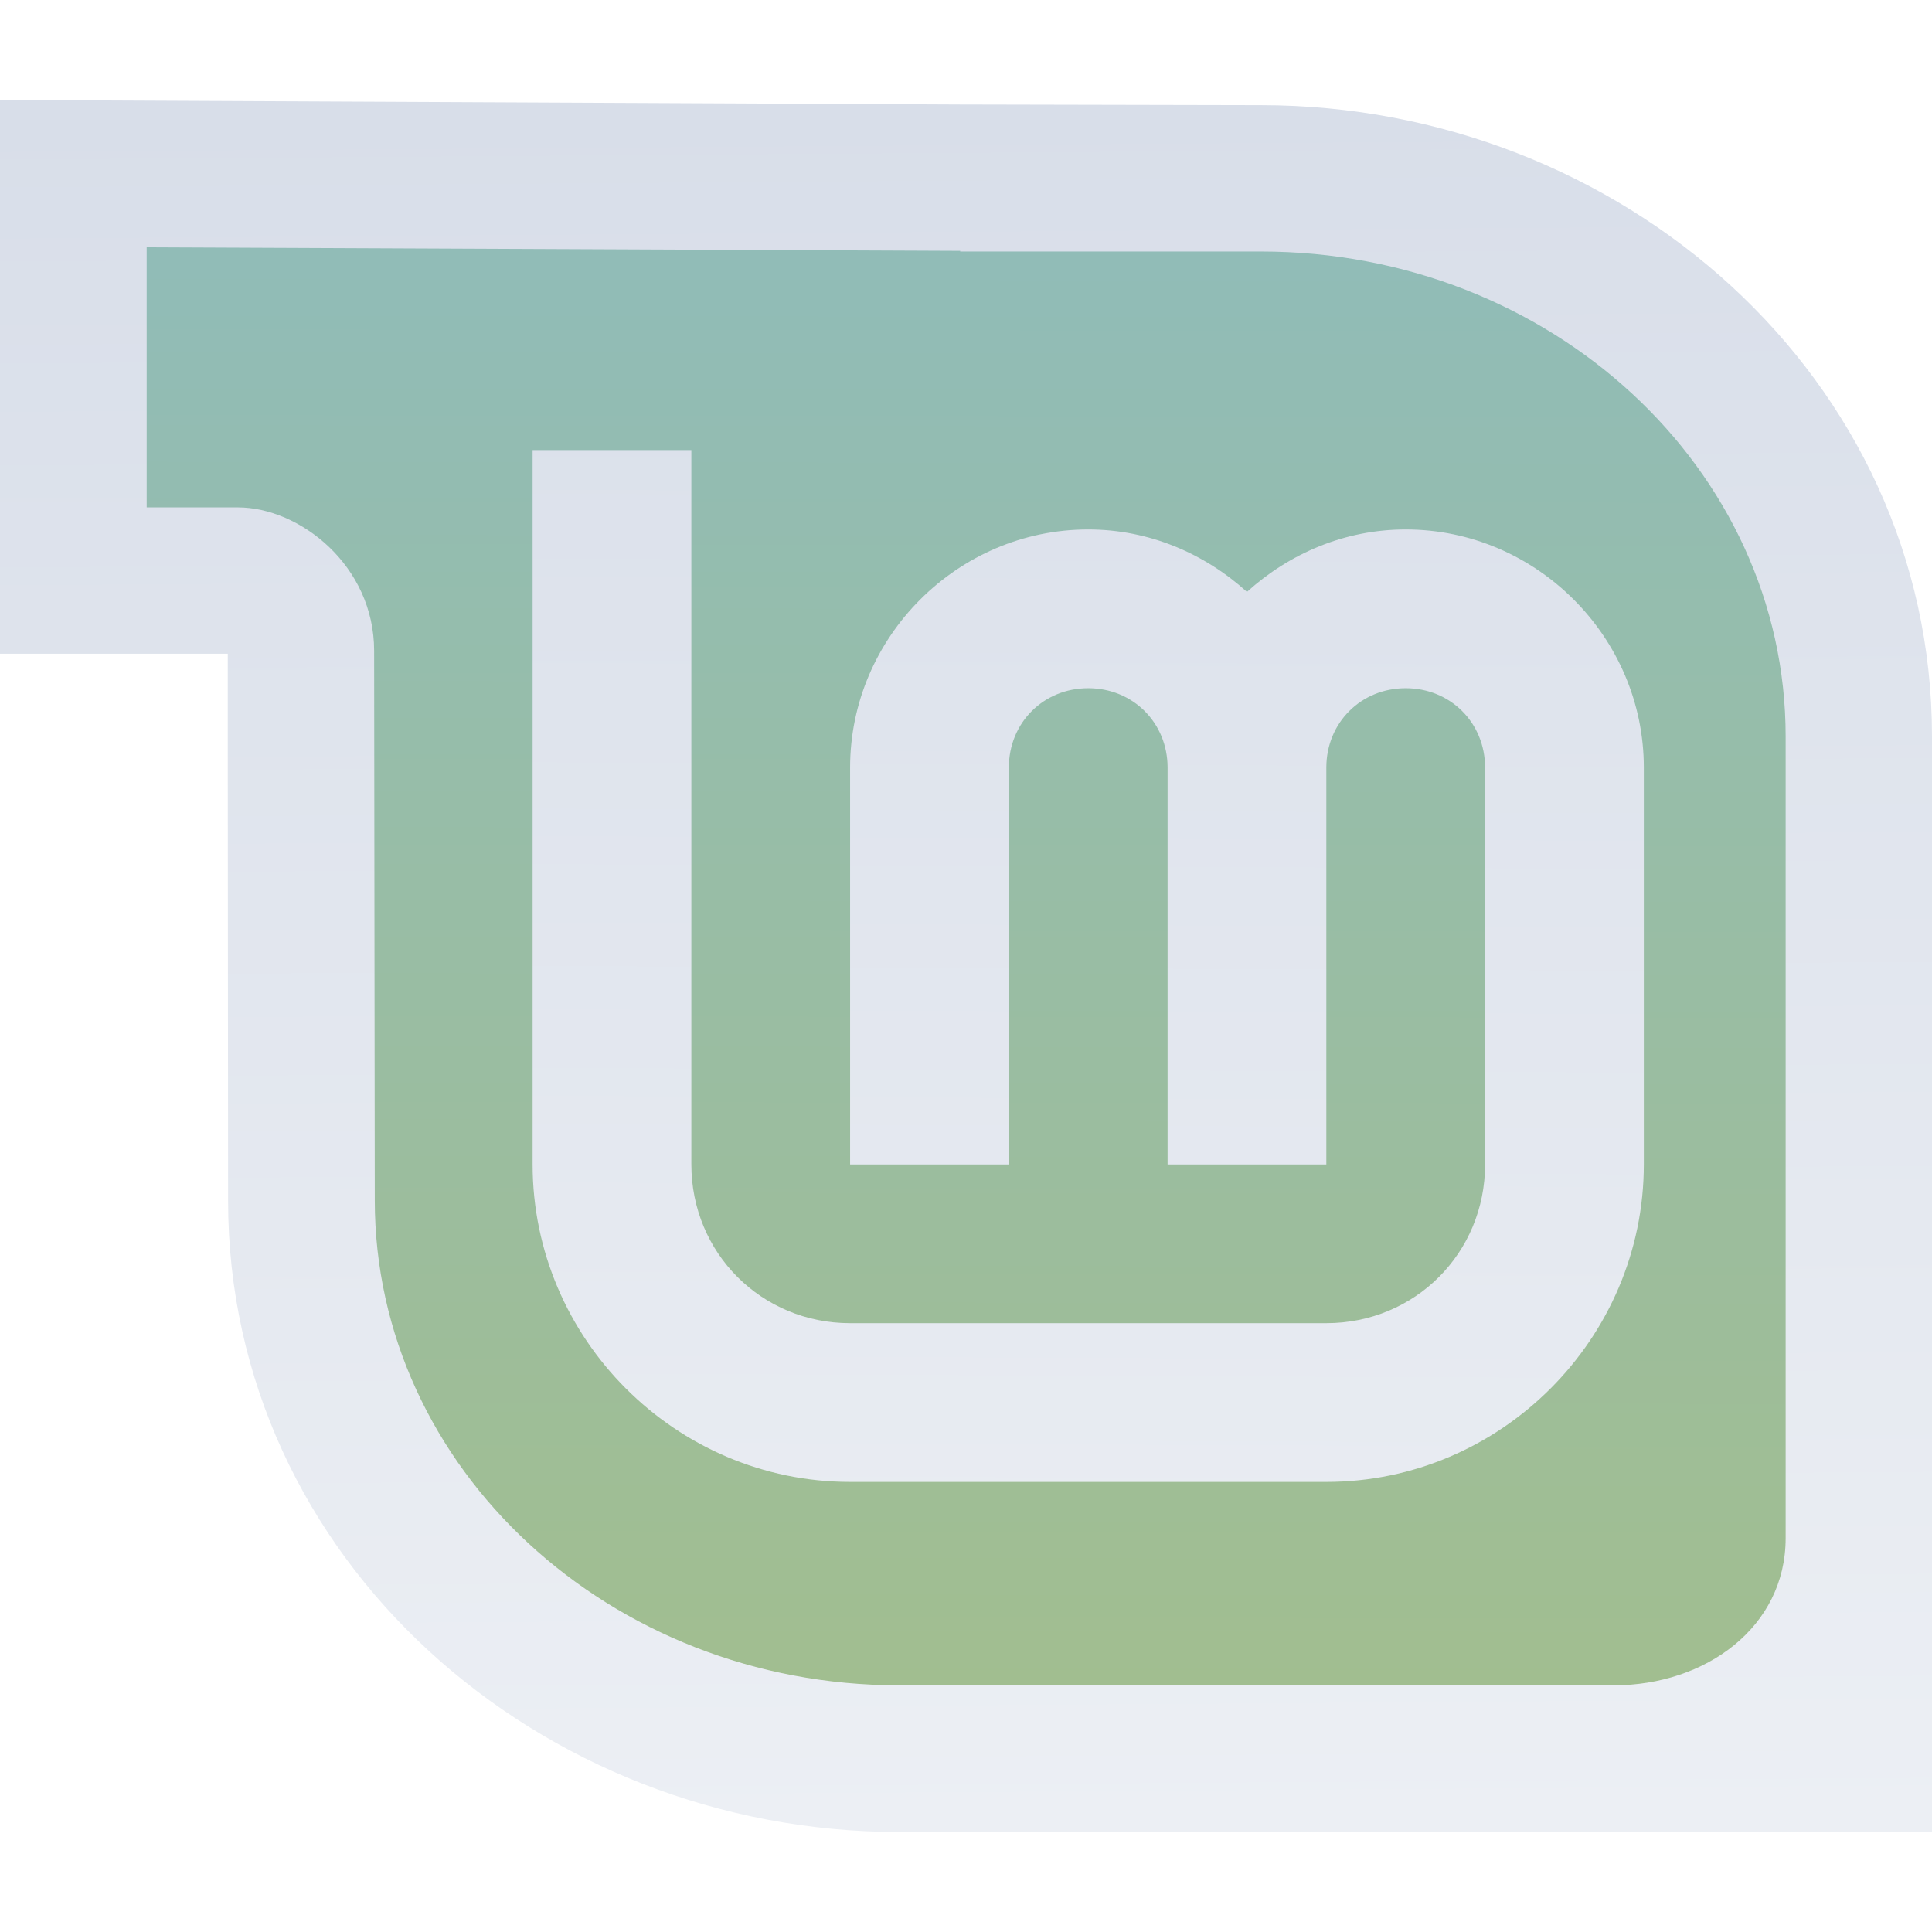
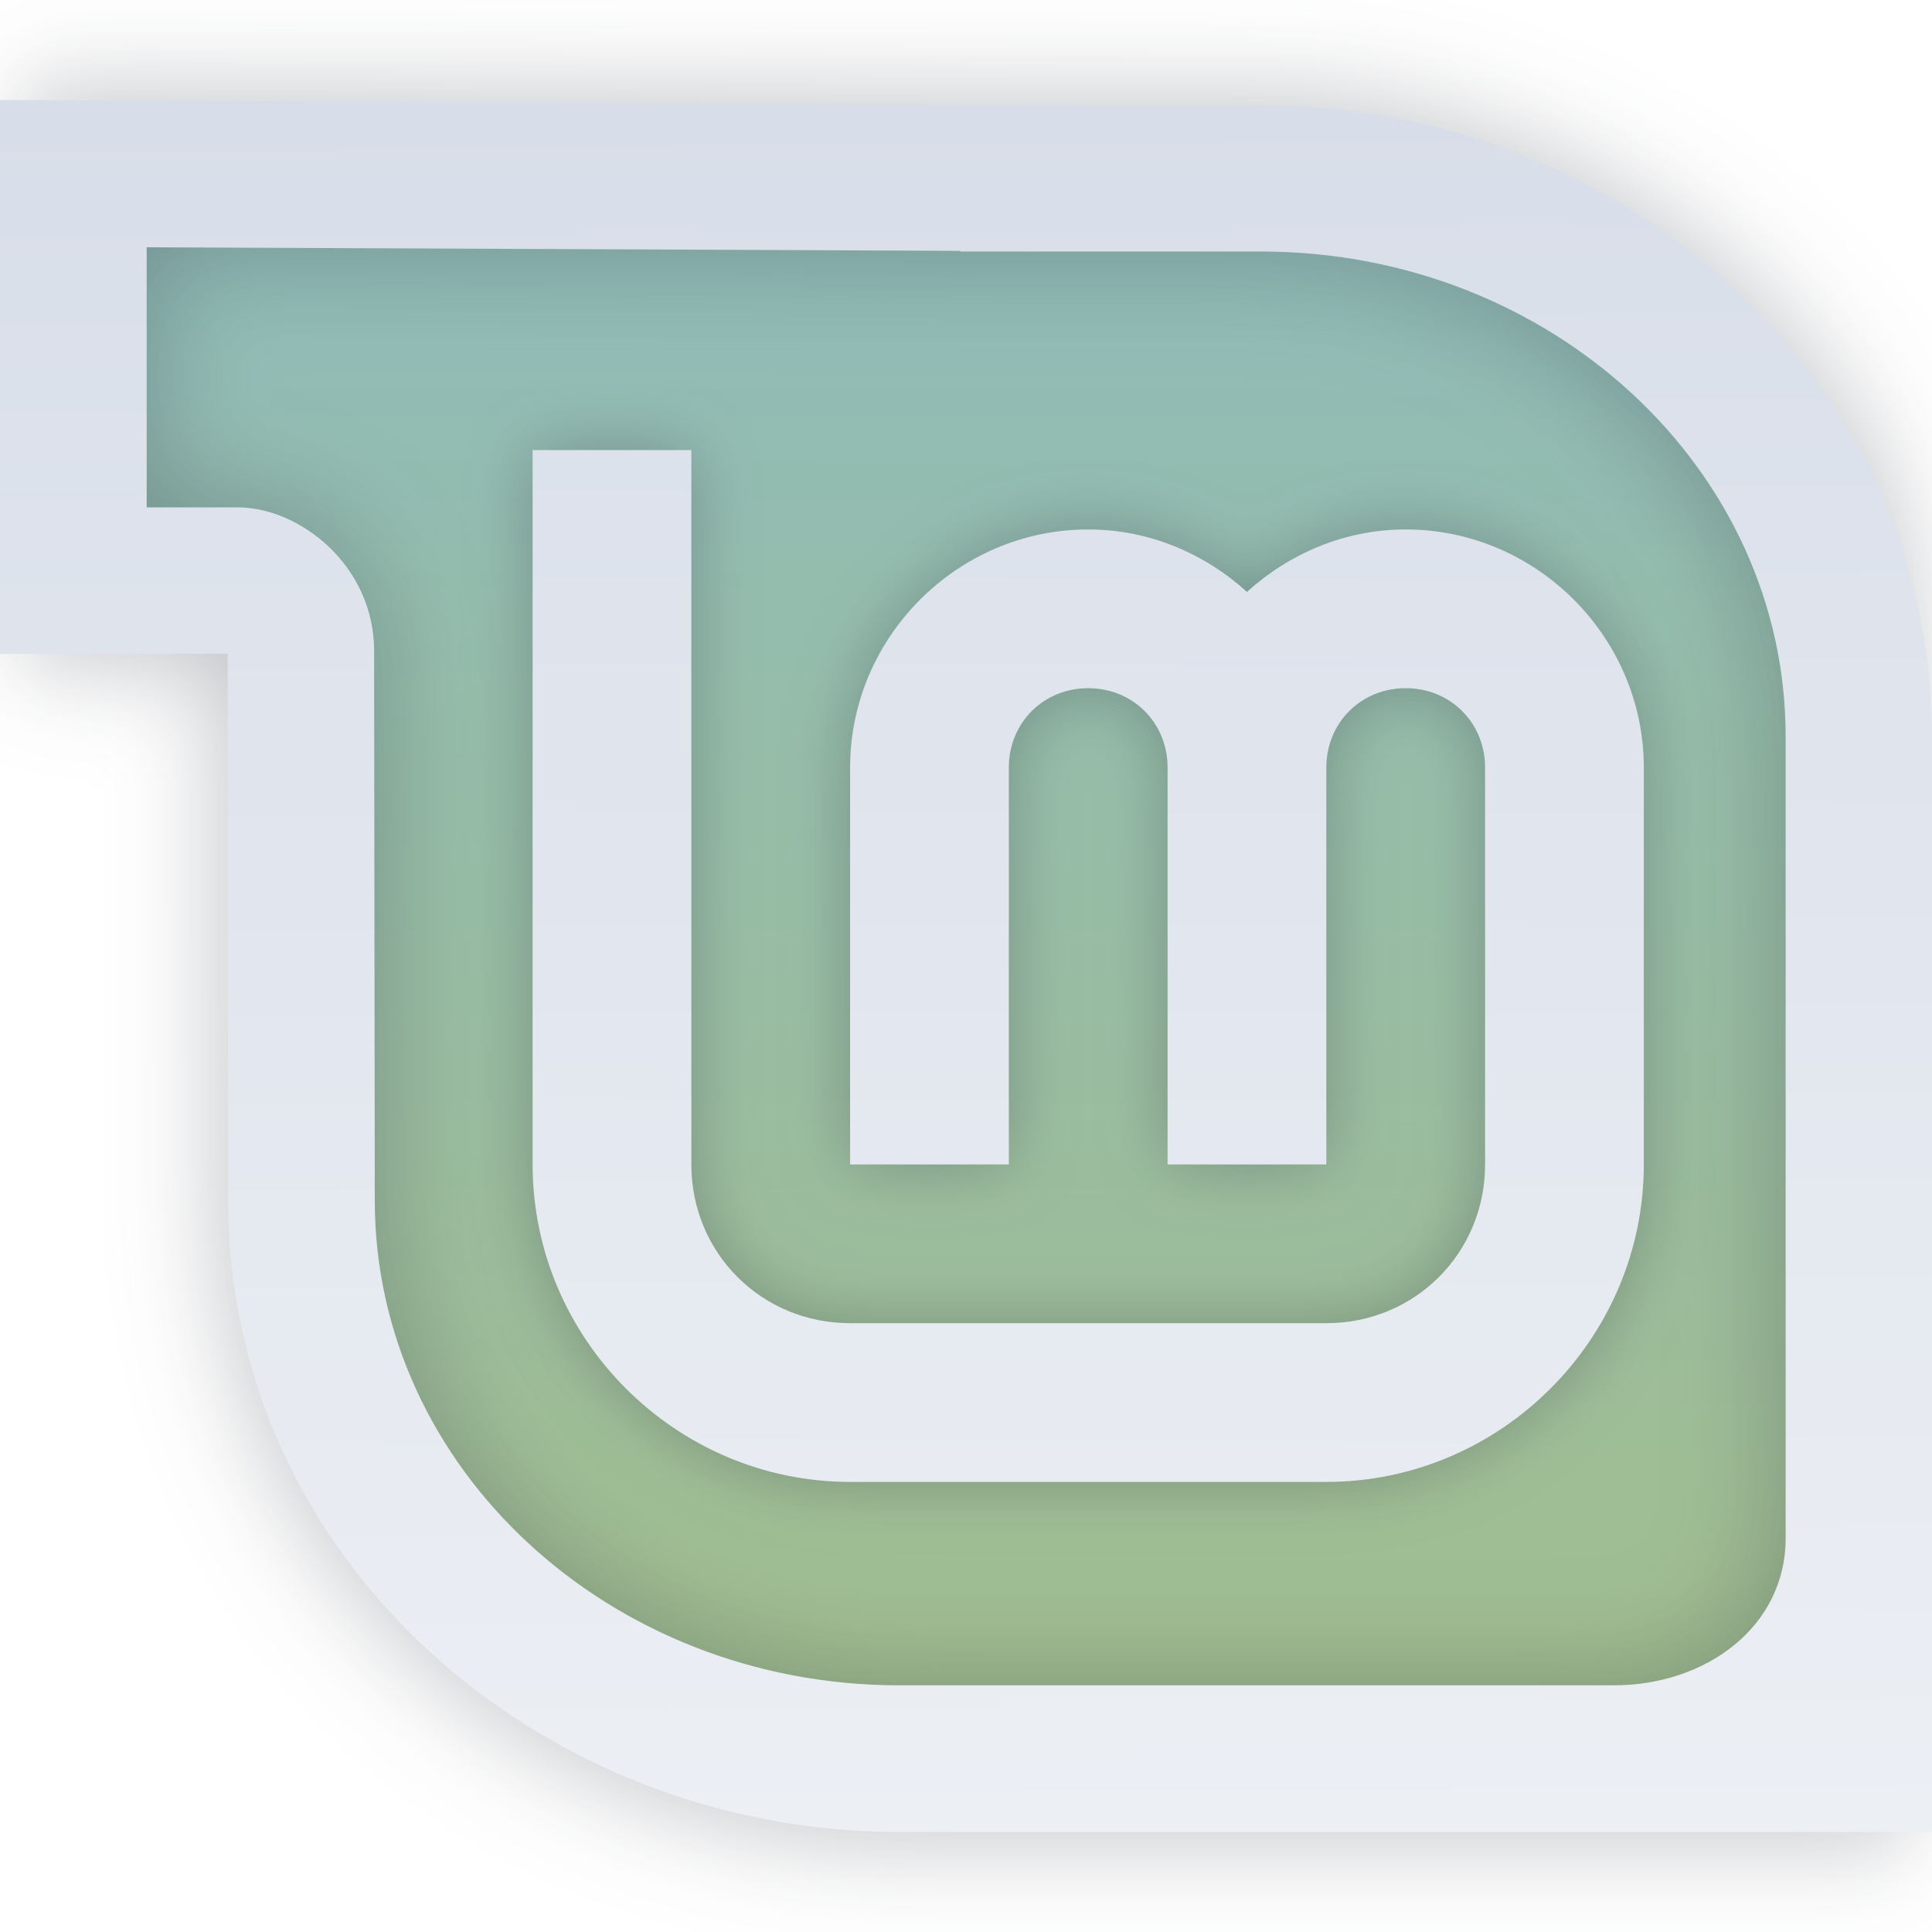
<svg xmlns="http://www.w3.org/2000/svg" xmlns:xlink="http://www.w3.org/1999/xlink" width="64" height="64" version="1.1" viewBox="0 0 16.933 16.933" id="svg20">
  <defs id="defs10">
    <filter id="filter1178" x="-0.048" y="-0.048" width="1.096" height="1.096" color-interpolation-filters="sRGB">
      <feGaussianBlur stdDeviation="0.307" id="feGaussianBlur2" />
    </filter>
-     <linearGradient id="linearGradient1340" x1="8.355" x2="8.4" y1="16.007" y2=".794" gradientUnits="userSpaceOnUse">
-       <stop stop-color="#d8dee9" offset="0" id="stop5" />
-       <stop stop-color="#eceff4" offset="1" id="stop7" />
-     </linearGradient>
    <linearGradient xlink:href="#linearGradient852" id="linearGradient854" x1="577.975" y1="496.07" x2="577.772" y2="670.247" gradientUnits="userSpaceOnUse" />
    <linearGradient id="linearGradient852">
      <stop style="stop-color:#8fbcbb;stop-opacity:1" offset="0" id="stop848" />
      <stop style="stop-color:#a3be8c;stop-opacity:1" offset="1" id="stop850" />
    </linearGradient>
-     <linearGradient xlink:href="#linearGradient936" id="linearGradient938" x1="590.573" y1="494.614" x2="591.809" y2="670.548" gradientUnits="userSpaceOnUse" />
    <linearGradient id="linearGradient936">
      <stop style="stop-color:#d8dee9;stop-opacity:1" offset="0" id="stop932" />
      <stop style="stop-color:#eceff4;stop-opacity:1" offset="1" id="stop934" />
    </linearGradient>
-     <linearGradient xlink:href="#linearGradient936" id="linearGradient847" x1="155.386" y1="33.812" x2="153.882" y2="382.816" gradientUnits="userSpaceOnUse" />
-     <linearGradient xlink:href="#linearGradient936" id="linearGradient1047" gradientUnits="userSpaceOnUse" x1="155.386" y1="33.812" x2="153.882" y2="382.816" />
+     <linearGradient xlink:href="#linearGradient936" id="linearGradient938-2" x1="590.573" y1="494.614" x2="591.809" y2="670.548" gradientUnits="userSpaceOnUse" gradientTransform="translate(4e-6)" />
+     <filter style="color-interpolation-filters:sRGB" id="filter1170" x="-0.071" y="-0.079" width="1.142" height="1.159">
+       <feGaussianBlur stdDeviation="5.81" id="feGaussianBlur1172" />
+     </filter>
+     <linearGradient xlink:href="#linearGradient936" id="linearGradient847-7" x1="155.386" y1="33.812" x2="153.882" y2="382.816" gradientUnits="userSpaceOnUse" />
+     <linearGradient xlink:href="#linearGradient936" id="linearGradient1263" gradientUnits="userSpaceOnUse" x1="155.386" y1="33.812" x2="153.882" y2="382.816" />
+     <filter style="color-interpolation-filters:sRGB" id="filter1303" x="-0.072" y="-0.078" width="1.145" height="1.156">
+       <feGaussianBlur stdDeviation="6.75" id="feGaussianBlur1305" />
+     </filter>
  </defs>
  <g stroke-linecap="round" stroke-linejoin="round" id="g18">
-     <rect x=".926" y=".926" width="15.081" height="15.081" rx="3" ry="3" fill="url(#linearGradient1340)" stroke-width="1.227" id="rect14" style="fill:none;fill-opacity:1" />
+     <rect x=".926" y=".926" width="15.081" height="15.081" rx="3" ry="3" fill="url(#linearGradient852)" stroke-width="1.227" id="rect14" style="fill:none;fill-opacity:1" />
    <rect x=".012" y=".006" width="16.924" height="16.927" fill="none" opacity=".15" stroke-width="1.052" id="rect16" />
    <g transform="matrix(0.08636436,0,0,0.08636436,-42.01853,-41.82884)" id="g4824-3-4-8">
      <g id="g5159">
        <path style="display:inline;opacity:1;fill:url(#linearGradient854);fill-opacity:1;fill-rule:evenodd;stroke-width:1.127" d="m 671.91,642.974 c 0,-25.208 0,-84.674 0,-84.674 0,-28.289 -24.808,-51.22 -55.417,-51.22 h -31.769 v -0.068 L 498.799,506.636 v 30.895 c 0,0 7.016,0 13.19,0 9.207,0 10.833,6.356 10.833,15.153 l 0.068,54.618 c 0,28.289 24.808,51.22 55.383,51.22 h 75.49 c 9.678,0 18.146,-6.129 18.146,-15.548 z" id="path2576-0-3-7-4-8" />
-         <path d="m 577.772,670.247 c -36.459,0 -68.098,-27.639 -68.098,-64.065 l -0.033,-44.229 V 550.674 H 486.526 v -56.197 l 97.475,0.459 30.492,0.066 c 36.492,0 68.098,27.606 68.098,64.065 V 670.247 H 577.772 v 0 0 z m 89.967,-29.824 c 0,-24.22 0,-81.356 0,-81.356 0,-27.18 -23.836,-49.213 -53.246,-49.213 h -30.524 v -0.066 l -82.557,-0.361 v 26.393 c 0,0 3.316,0 9.248,0 6.279,0 13.834,5.9 13.834,14.559 l 0.066,55.769 c 0,27.18 23.836,49.213 53.213,49.213 h 72.531 c 9.299,0 17.435,-5.889 17.435,-14.939 z" style="display:inline;overflow:visible;visibility:visible;fill:url(#linearGradient938);fill-opacity:1;fill-rule:evenodd;stroke:none;stroke-width:1.127;marker:none;enable-background:accumulate" id="path4210-8-6-5-7-3" />
+         <path d="m 577.772,670.247 c -36.459,0 -68.098,-27.639 -68.098,-64.065 l -0.033,-44.229 V 550.674 H 486.526 v -56.197 l 97.475,0.459 30.492,0.066 c 36.492,0 68.098,27.606 68.098,64.065 V 670.247 H 577.772 v 0 0 z m 89.967,-29.824 c 0,-24.22 0,-81.356 0,-81.356 0,-27.18 -23.836,-49.213 -53.246,-49.213 h -30.524 v -0.066 l -82.557,-0.361 v 26.393 c 0,0 3.316,0 9.248,0 6.279,0 13.834,5.9 13.834,14.559 l 0.066,55.769 c 0,27.18 23.836,49.213 53.213,49.213 h 72.531 c 9.299,0 17.435,-5.889 17.435,-14.939 z" style="display:inline;overflow:visible;visibility:visible;fill:#2e3440;fill-opacity:1;fill-rule:evenodd;stroke:none;stroke-width:1.127;marker:none;enable-background:accumulate;filter:url(#filter1170);opacity:0.318" id="path4210-8-6-5-7-3" />
+         <path d="m 577.772,670.247 c -36.459,0 -68.098,-27.639 -68.098,-64.065 l -0.033,-44.229 V 550.674 H 486.526 v -56.197 l 97.475,0.459 30.492,0.066 c 36.492,0 68.098,27.606 68.098,64.065 V 670.247 H 577.772 v 0 0 z m 89.967,-29.824 c 0,-24.22 0,-81.356 0,-81.356 0,-27.18 -23.836,-49.213 -53.246,-49.213 h -30.524 v -0.066 l -82.557,-0.361 v 26.393 c 0,0 3.316,0 9.248,0 6.279,0 13.834,5.9 13.834,14.559 l 0.066,55.769 c 0,27.18 23.836,49.213 53.213,49.213 h 72.531 c 9.299,0 17.435,-5.889 17.435,-14.939 z" style="display:inline;overflow:visible;visibility:visible;fill:url(#linearGradient938-2);fill-opacity:1;fill-rule:evenodd;stroke:none;stroke-width:1.127;marker:none;enable-background:accumulate" id="path4210-8-6-5-7-3-3" />
      </g>
    </g>
-     <g style="fill:url(#linearGradient847);fill-opacity:1" id="layer3-2-5-2-2" transform="matrix(0.04347856,0,0,0.04347856,1.189785,-0.5770405)">
-       <path style="color:#000000;font-style:normal;font-variant:normal;font-weight:normal;font-stretch:normal;font-size:medium;line-height:normal;font-family:sans-serif;font-variant-ligatures:normal;font-variant-position:normal;font-variant-caps:normal;font-variant-numeric:normal;font-variant-alternates:normal;font-feature-settings:normal;text-indent:0;text-align:start;text-decoration:none;text-decoration-line:none;text-decoration-style:solid;text-decoration-color:#000000;letter-spacing:normal;word-spacing:normal;text-transform:none;writing-mode:lr-tb;direction:ltr;text-orientation:mixed;dominant-baseline:auto;baseline-shift:baseline;text-anchor:start;white-space:normal;shape-padding:0;clip-rule:nonzero;display:inline;overflow:visible;visibility:visible;opacity:1;isolation:auto;mix-blend-mode:normal;color-interpolation:sRGB;color-interpolation-filters:linearRGB;solid-color:#000000;solid-opacity:1;vector-effect:none;fill:url(#linearGradient1047);fill-opacity:1;fill-rule:nonzero;stroke:none;stroke-width:32;stroke-linecap:butt;stroke-linejoin:miter;stroke-miterlimit:4;stroke-dasharray:none;stroke-dashoffset:0;stroke-opacity:1;color-rendering:auto;image-rendering:auto;shape-rendering:auto;text-rendering:auto;enable-background:accumulate" d="m 80,104 v 144 c 0,35.157 28.843,64 64,64 h 96 c 35.157,0 64,-28.843 64,-64 v -80 c 0,-26.32 -21.68,-48 -48,-48 -12.296,0 -23.467,4.86 -32,12.586 C 215.467,124.86 204.296,120 192,120 c -26.32,0 -48,21.68 -48,48 v 80 h 32 v -80 c 0,-9.026 6.974,-16 16,-16 9.026,0 16,6.974 16,16 v 80 h 32 v -80 c 0,-9.026 6.974,-16 16,-16 9.026,0 16,6.974 16,16 v 80 c 0,17.863 -14.137,32 -32,32 h -96 c -17.863,0 -32,-14.137 -32,-32 V 104 Z" id="path4193-6-9-2-91" />
+     <g style="fill:#2e3440;fill-opacity:1;filter:url(#filter1303);opacity:0.318" id="layer3-2-5-2-2" transform="matrix(0.04347856,0,0,0.04347856,1.189785,-0.5770405)">
+       <path style="color:#000000;font-style:normal;font-variant:normal;font-weight:normal;font-stretch:normal;font-size:medium;line-height:normal;font-family:sans-serif;font-variant-ligatures:normal;font-variant-position:normal;font-variant-caps:normal;font-variant-numeric:normal;font-variant-alternates:normal;font-feature-settings:normal;text-indent:0;text-align:start;text-decoration:none;text-decoration-line:none;text-decoration-style:solid;text-decoration-color:#000000;letter-spacing:normal;word-spacing:normal;text-transform:none;writing-mode:lr-tb;direction:ltr;text-orientation:mixed;dominant-baseline:auto;baseline-shift:baseline;text-anchor:start;white-space:normal;shape-padding:0;clip-rule:nonzero;display:inline;overflow:visible;visibility:visible;opacity:1;isolation:auto;mix-blend-mode:normal;color-interpolation:sRGB;color-interpolation-filters:linearRGB;solid-color:#000000;solid-opacity:1;vector-effect:none;fill:#2e3440;fill-opacity:1;fill-rule:nonzero;stroke:none;stroke-width:32;stroke-linecap:butt;stroke-linejoin:miter;stroke-miterlimit:4;stroke-dasharray:none;stroke-dashoffset:0;stroke-opacity:1;color-rendering:auto;image-rendering:auto;shape-rendering:auto;text-rendering:auto;enable-background:accumulate" d="m 80,104 v 144 c 0,35.157 28.843,64 64,64 h 96 c 35.157,0 64,-28.843 64,-64 v -80 c 0,-26.32 -21.68,-48 -48,-48 -12.296,0 -23.467,4.86 -32,12.586 C 215.467,124.86 204.296,120 192,120 c -26.32,0 -48,21.68 -48,48 v 80 h 32 v -80 c 0,-9.026 6.974,-16 16,-16 9.026,0 16,6.974 16,16 v 80 h 32 v -80 c 0,-9.026 6.974,-16 16,-16 9.026,0 16,6.974 16,16 v 80 c 0,17.863 -14.137,32 -32,32 h -96 c -17.863,0 -32,-14.137 -32,-32 V 104 Z" id="path4193-6-9-2-91" />
+     </g>
+     <g style="fill:url(#linearGradient847-7);fill-opacity:1" id="layer3-2-5-2-2-2" transform="matrix(0.04347856,0,0,0.04347856,1.189785,-0.5770405)">
+       <path style="color:#000000;font-style:normal;font-variant:normal;font-weight:normal;font-stretch:normal;font-size:medium;line-height:normal;font-family:sans-serif;font-variant-ligatures:normal;font-variant-position:normal;font-variant-caps:normal;font-variant-numeric:normal;font-variant-alternates:normal;font-feature-settings:normal;text-indent:0;text-align:start;text-decoration:none;text-decoration-line:none;text-decoration-style:solid;text-decoration-color:#000000;letter-spacing:normal;word-spacing:normal;text-transform:none;writing-mode:lr-tb;direction:ltr;text-orientation:mixed;dominant-baseline:auto;baseline-shift:baseline;text-anchor:start;white-space:normal;shape-padding:0;clip-rule:nonzero;display:inline;overflow:visible;visibility:visible;opacity:1;isolation:auto;mix-blend-mode:normal;color-interpolation:sRGB;color-interpolation-filters:linearRGB;solid-color:#000000;solid-opacity:1;vector-effect:none;fill:url(#linearGradient1263);fill-opacity:1;fill-rule:nonzero;stroke:none;stroke-width:32;stroke-linecap:butt;stroke-linejoin:miter;stroke-miterlimit:4;stroke-dasharray:none;stroke-dashoffset:0;stroke-opacity:1;color-rendering:auto;image-rendering:auto;shape-rendering:auto;text-rendering:auto;enable-background:accumulate" d="m 80,104 v 144 c 0,35.157 28.843,64 64,64 h 96 c 35.157,0 64,-28.843 64,-64 v -80 c 0,-26.32 -21.68,-48 -48,-48 -12.296,0 -23.467,4.86 -32,12.586 C 215.467,124.86 204.296,120 192,120 c -26.32,0 -48,21.68 -48,48 v 80 h 32 v -80 c 0,-9.026 6.974,-16 16,-16 9.026,0 16,6.974 16,16 v 80 h 32 v -80 c 0,-9.026 6.974,-16 16,-16 9.026,0 16,6.974 16,16 v 80 c 0,17.863 -14.137,32 -32,32 h -96 c -17.863,0 -32,-14.137 -32,-32 V 104 Z" id="path4193-6-9-2-91-8" />
    </g>
  </g>
</svg>
